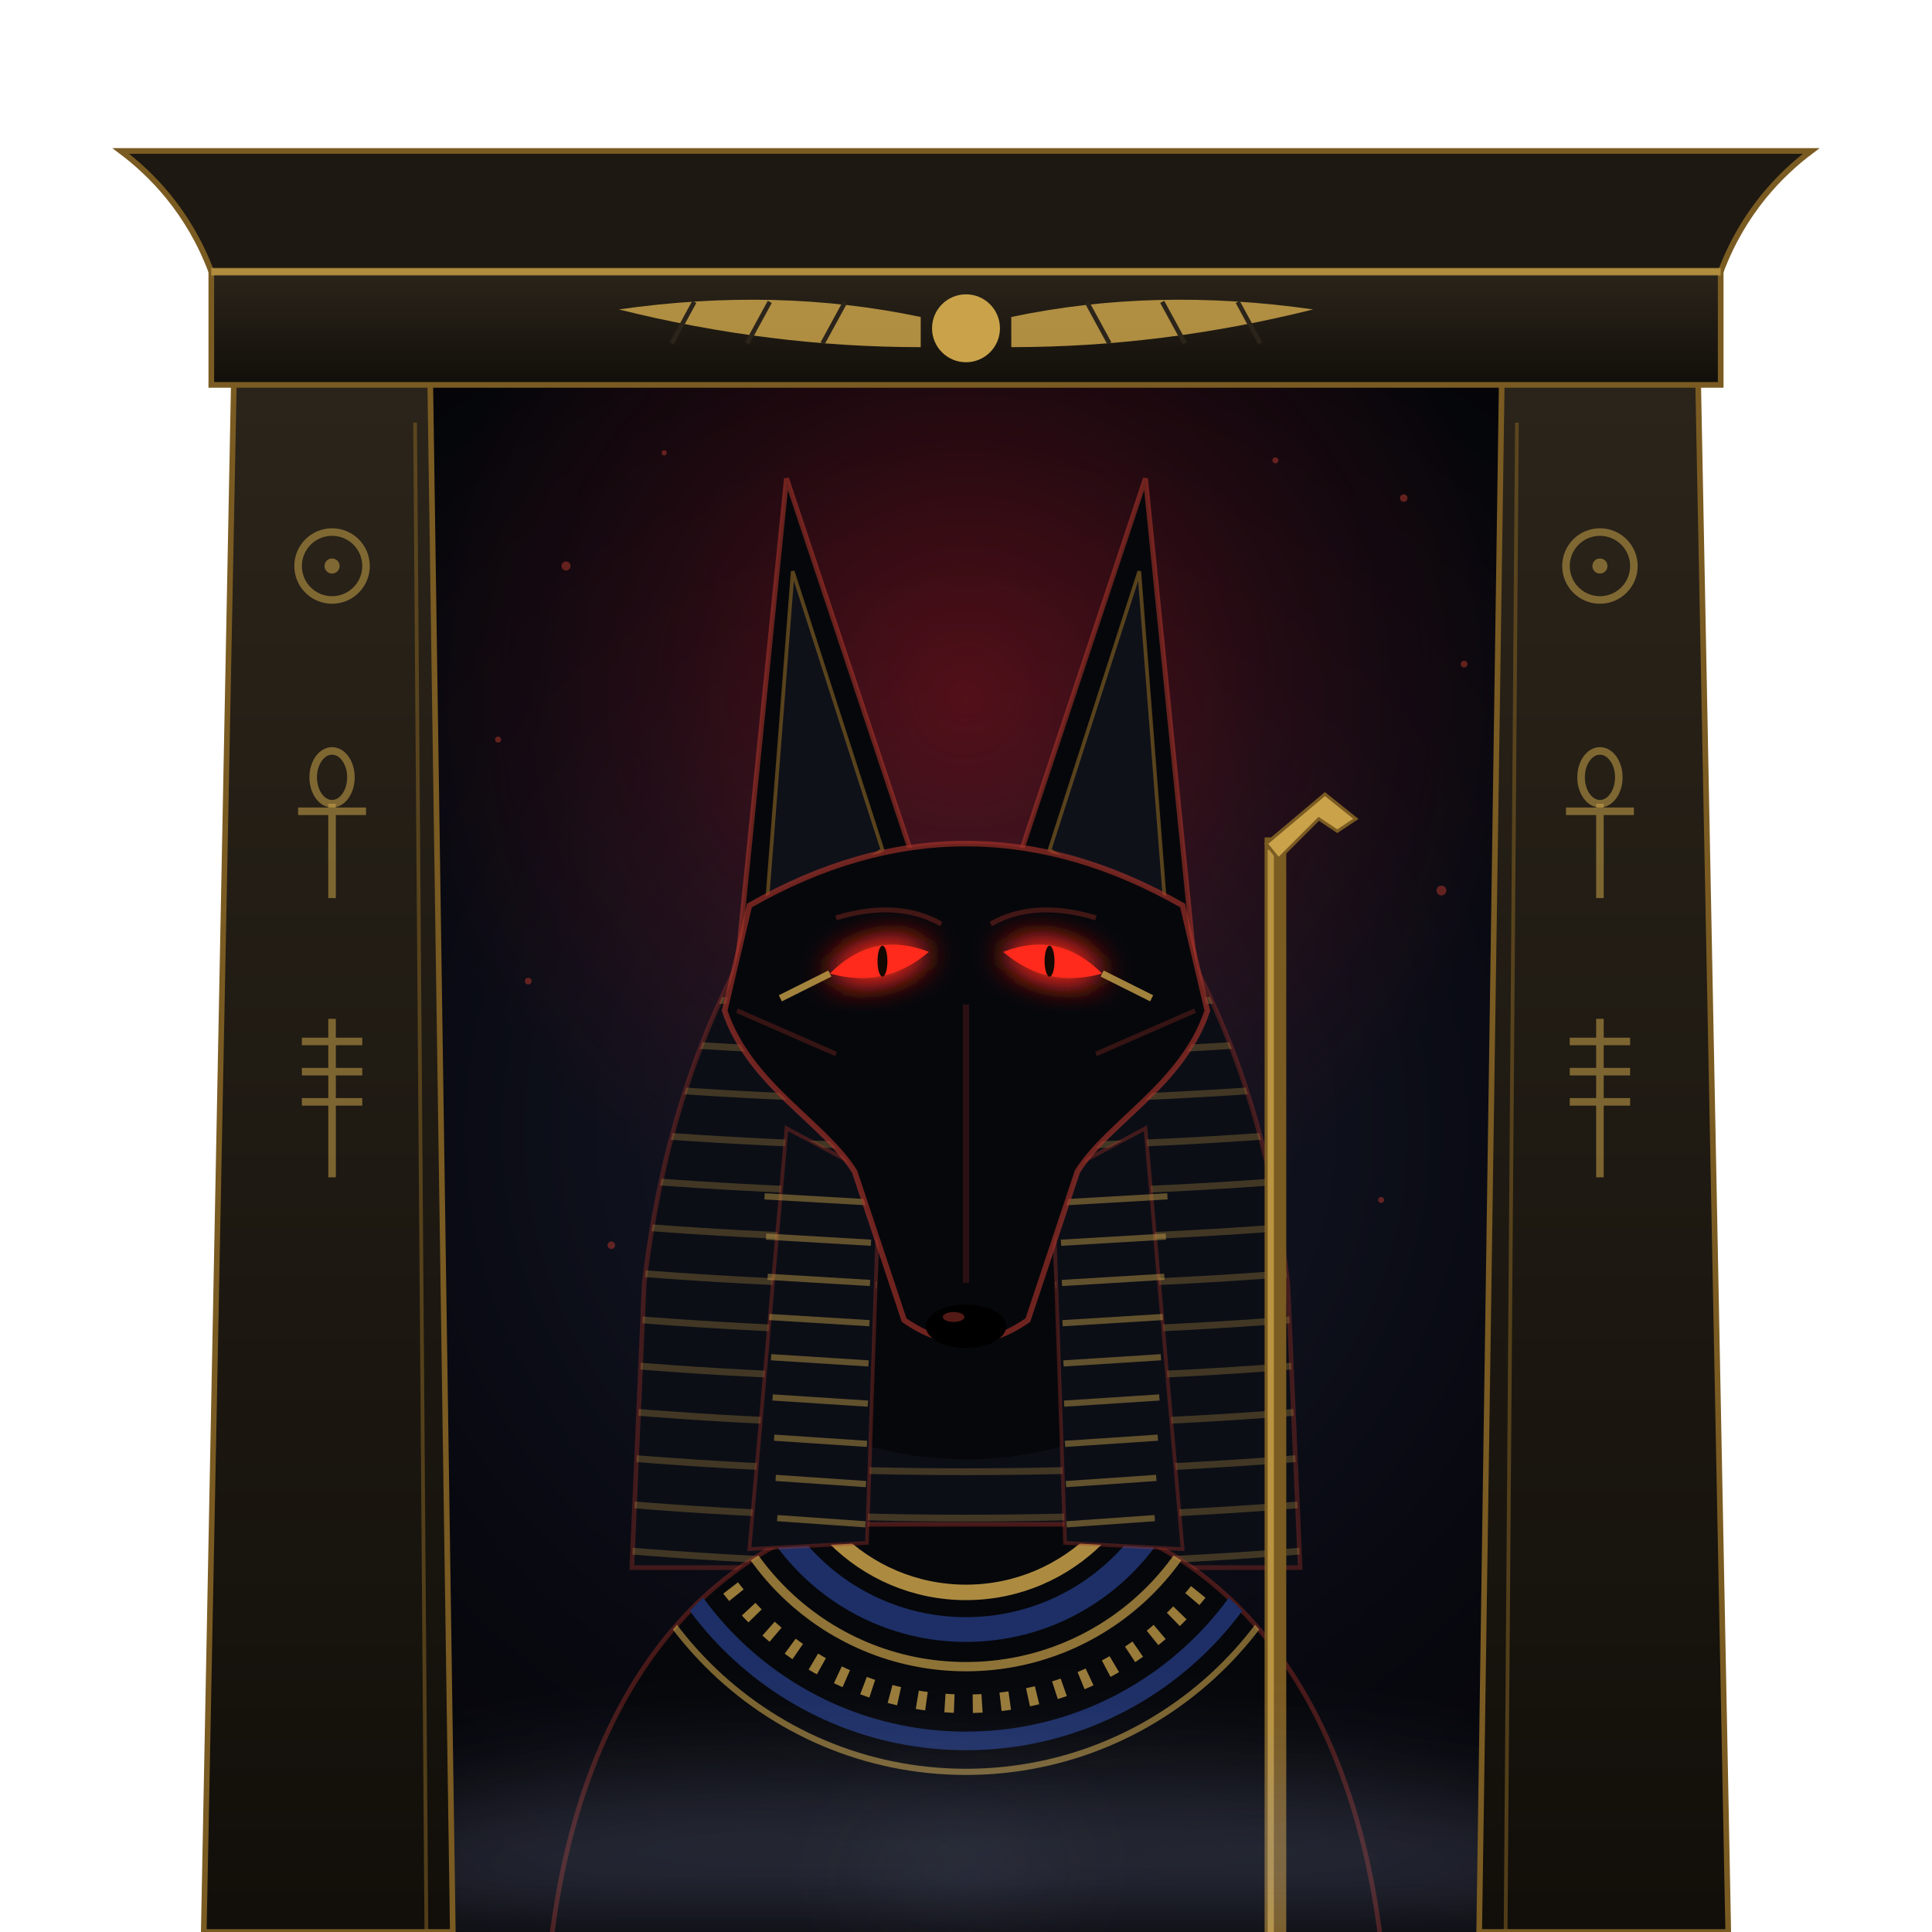
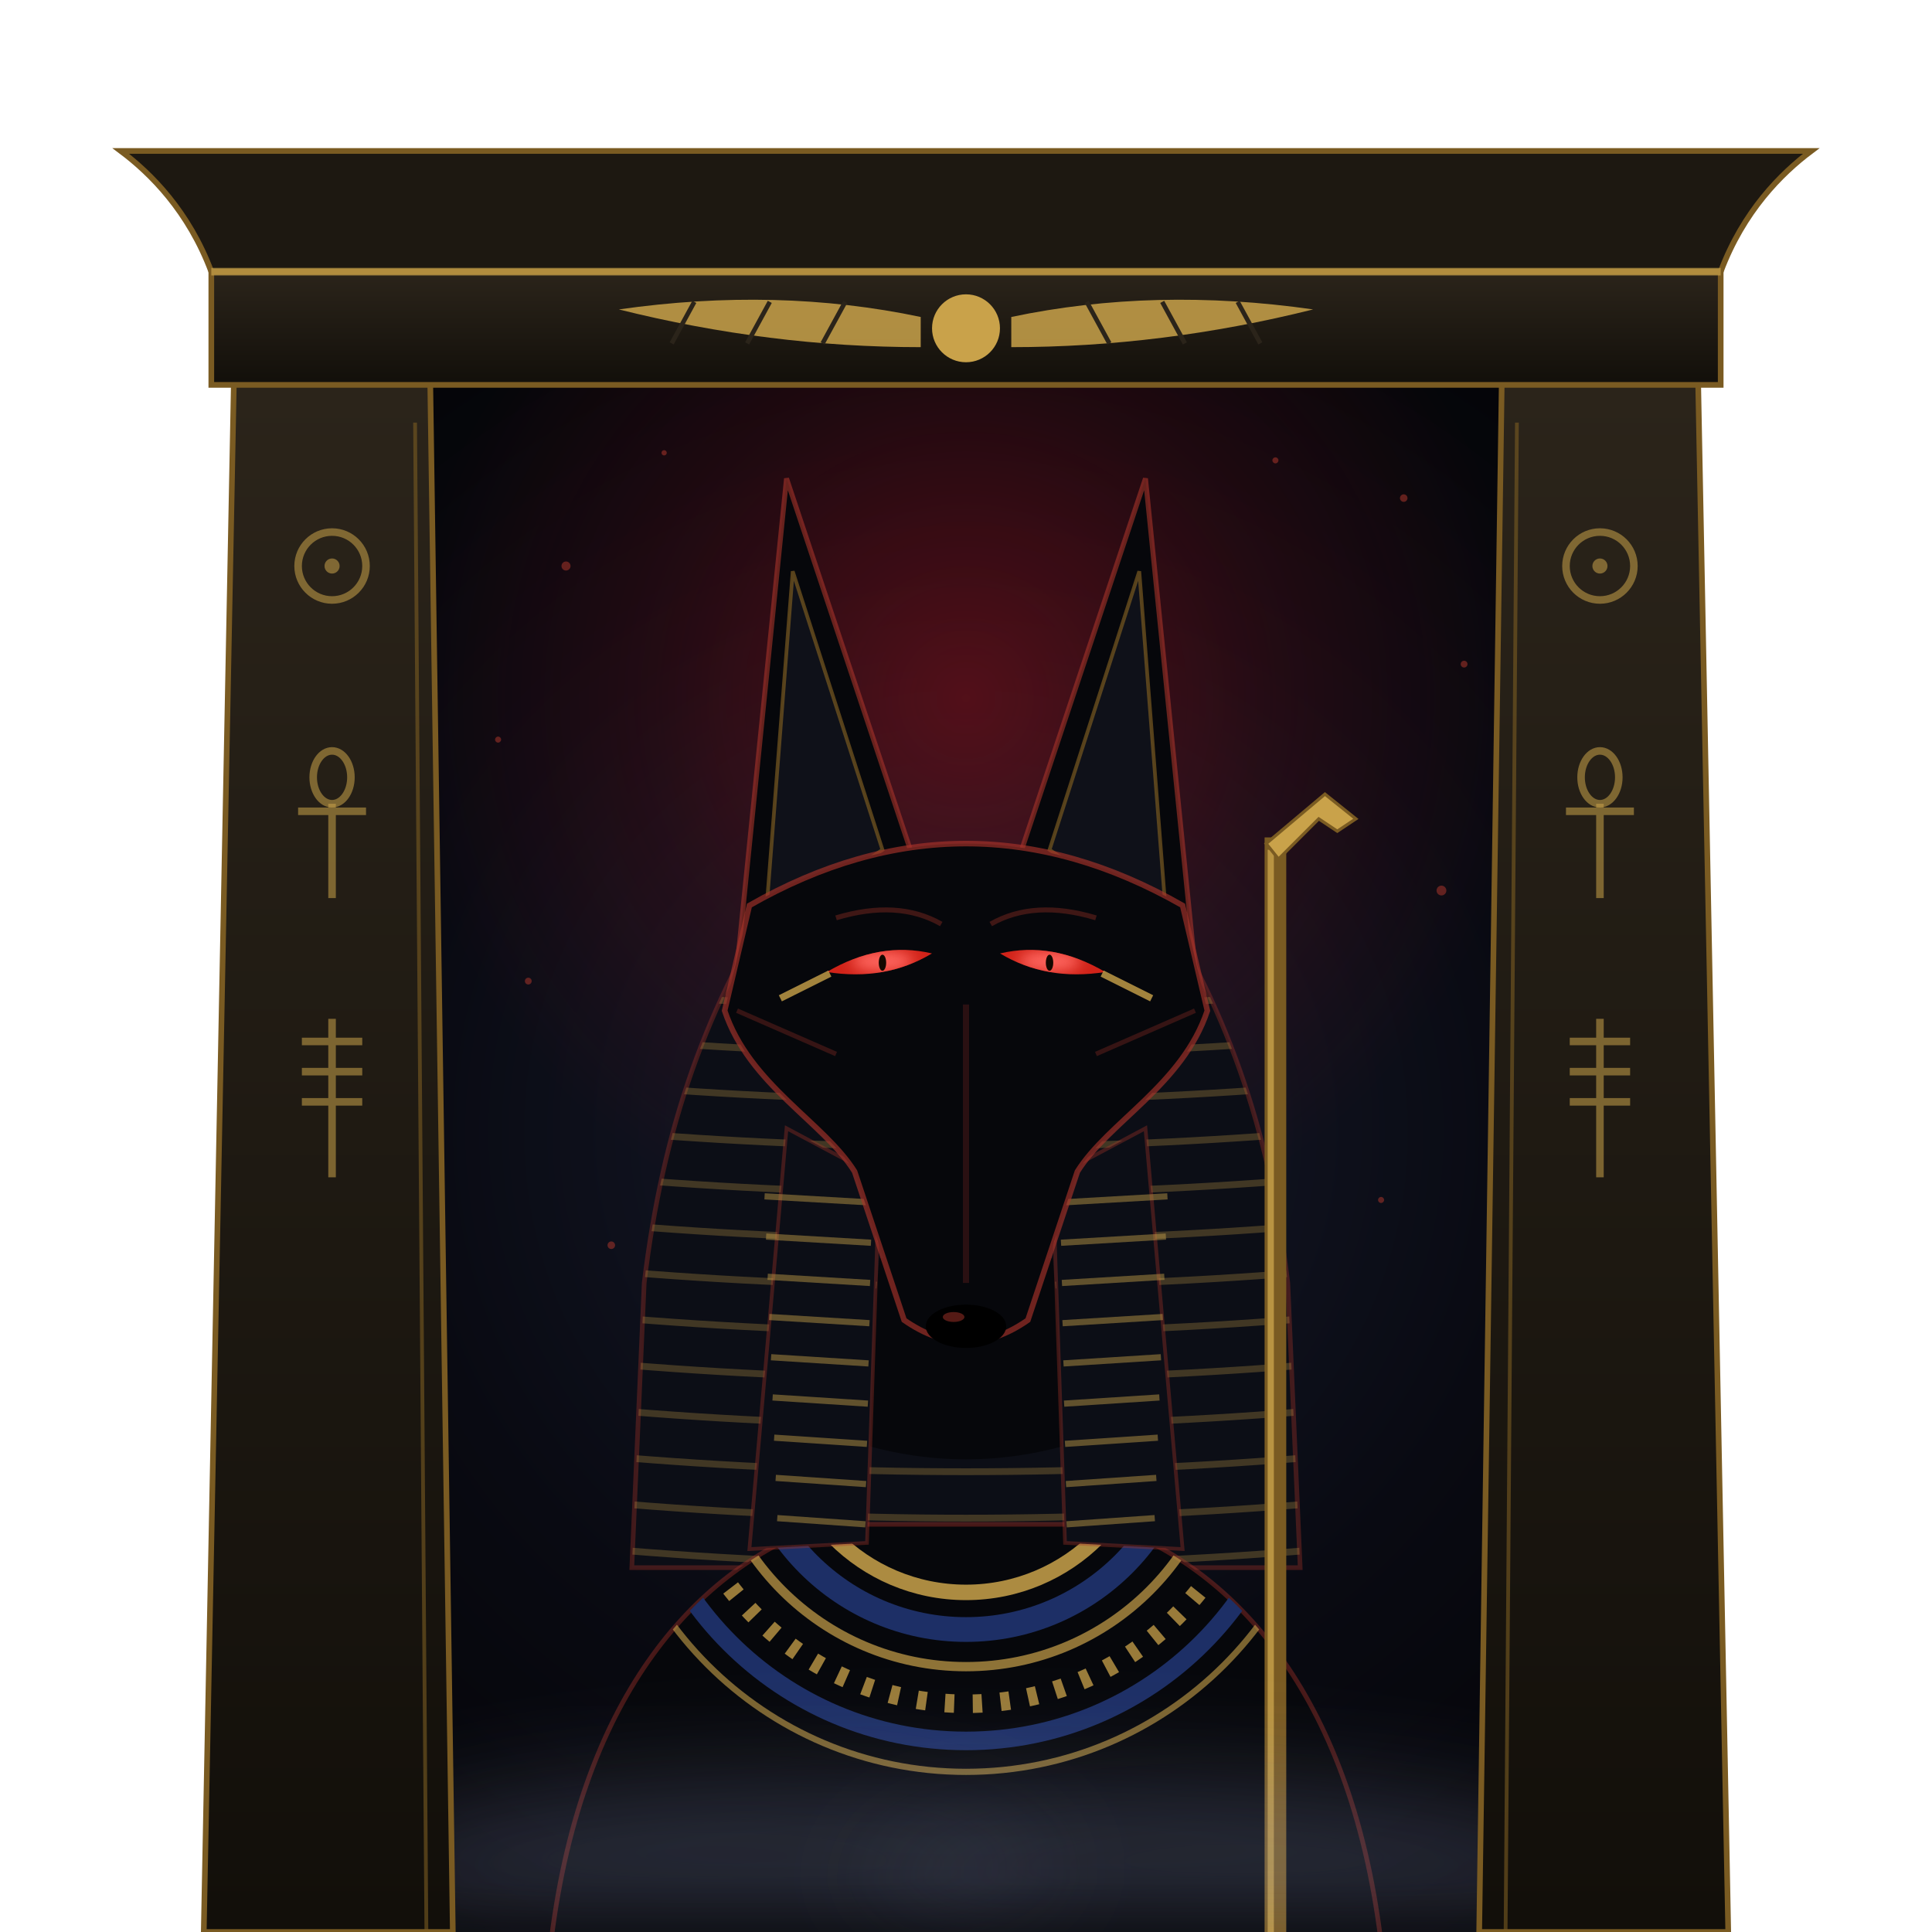
<svg xmlns="http://www.w3.org/2000/svg" viewBox="0 0 512 512" width="512" height="512">
  <defs>
    <radialGradient id="void" cx="256" cy="300" r="300" gradientUnits="userSpaceOnUse">
      <stop offset="0" stop-color="#161a2b" />
      <stop offset="0.5" stop-color="#090a12" />
      <stop offset="1" stop-color="#020203" />
    </radialGradient>
    <radialGradient id="aura" cx="256" cy="185" r="150" gradientUnits="userSpaceOnUse">
      <stop offset="0" stop-color="#b3121b" stop-opacity="0.42" />
      <stop offset="0.55" stop-color="#b3121b" stop-opacity="0.147" />
      <stop offset="1" stop-color="#b3121b" stop-opacity="0" />
    </radialGradient>
    <linearGradient id="stone" x1="0" y1="0" x2="0" y2="1">
      <stop offset="0" stop-color="#2b241a" />
      <stop offset="1" stop-color="#120f0a" />
    </linearGradient>
    <filter id="glow" x="-100%" y="-100%" width="300%" height="300%">
      <feGaussianBlur stdDeviation="5" result="b" />
      <feMerge>
+         <feMergeNode in="b" />
+         <feMergeNode in="b" />
+         <feMergeNode in="SourceGraphic" />
+       </feMerge>
+     </filter>
+     <filter id="inner" x="-50%" y="-200%" width="200%" height="500%">
+       <feGaussianBlur stdDeviation="2.2" />
+     </filter>
+     <clipPath id="eyeclip">
+       <path d="M 211 199.5 Q 228 189.5 245 193.5 Q 230 202.5 211 199.5 Z" />
+     </clipPath>
+     <filter id="glow2" x="-150%" y="-150%" width="400%" height="400%">
+       <feGaussianBlur stdDeviation="8" result="b" />
+       <feMerge>
+         <feMergeNode in="b" />
        <feMergeNode in="b" />
        <feMergeNode in="b" />
        <feMergeNode in="SourceGraphic" />
      </feMerge>
    </filter>
    <filter id="soft" x="-50%" y="-50%" width="200%" height="200%">
      <feGaussianBlur stdDeviation="14" />
    </filter>
    <clipPath id="door">
      <polygon points="114,100 398,100 392,512 120,512" />
    </clipPath>
    <clipPath id="body">
      <path d="M 122 512 C 132 432 170 392 210 378 L 302 378 C 342 392 380 432 390 512 Z" />
    </clipPath>
    <clipPath id="nemes">
      <path d="M 198 170 C 172 210 158 250 152 300 L 148 392 L 364 392 L 360 300 C 354 250 340 210 314 170 Z" />
    </clipPath>
  </defs>
  <polygon points="114,100 398,100 392,512 120,512" fill="url(#void)" />
  <g clip-path="url(#door)">
    <rect x="0" y="0" width="512" height="512" fill="url(#aura)" />
    <circle cx="150" cy="150" r="1.2" fill="#a8342a" opacity="0.55" />
    <circle cx="372" cy="132" r="1.0" fill="#a8342a" opacity="0.55" />
    <circle cx="140" cy="260" r="0.9" fill="#a8342a" opacity="0.55" />
    <circle cx="382" cy="236" r="1.3" fill="#a8342a" opacity="0.55" />
    <circle cx="162" cy="330" r="1.0" fill="#a8342a" opacity="0.55" />
    <circle cx="366" cy="318" r="0.8" fill="#a8342a" opacity="0.55" />
    <circle cx="132" cy="196" r="0.8" fill="#a8342a" opacity="0.55" />
    <circle cx="388" cy="176" r="0.9" fill="#a8342a" opacity="0.55" />
    <circle cx="176" cy="120" r="0.7" fill="#a8342a" opacity="0.55" />
    <circle cx="338" cy="122" r="0.8" fill="#a8342a" opacity="0.55" />
    <g transform="translate(0 58) translate(256 200) scale(0.82) translate(-256 -200)">
      <path d="M 198 170 C 172 210 158 250 152 300 L 148 392 L 364 392 L 360 300 C 354 250 340 210 314 170 Z" fill="#0c0e16" stroke="#a8342a" stroke-opacity="0.35" stroke-width="1.5" />
      <g clip-path="url(#nemes)" stroke="#c9a24a" stroke-opacity="0.28" stroke-width="2.2" fill="none">
        <path d="M 140 206 Q 256 216 372 206" />
        <path d="M 140 221 Q 256 231 372 221" />
        <path d="M 140 236 Q 256 246 372 236" />
        <path d="M 140 251 Q 256 261 372 251" />
        <path d="M 140 266 Q 256 276 372 266" />
        <path d="M 140 281 Q 256 291 372 281" />
        <path d="M 140 296 Q 256 306 372 296" />
        <path d="M 140 311 Q 256 321 372 311" />
        <path d="M 140 326 Q 256 336 372 326" />
        <path d="M 140 341 Q 256 351 372 341" />
        <path d="M 140 356 Q 256 366 372 356" />
        <path d="M 140 371 Q 256 381 372 371" />
        <path d="M 140 386 Q 256 396 372 386" />
      </g>
      <path d="M 122 512 C 132 432 170 392 210 378 L 302 378 C 342 392 380 432 390 512 Z" fill="#06070b" stroke="#a8342a" stroke-opacity="0.4" stroke-width="1.5" />
      <g clip-path="url(#body)" fill="none">
        <path d="M 196 340 A 60 60 0 0 0 316 340" stroke="#c9a24a" stroke-width="5" stroke-opacity="0.85" />
        <path d="M 184 340 A 72 72 0 0 0 328 340" stroke="#1d2f66" stroke-width="8" stroke-opacity="1" />
        <path d="M 172 340 A 84 84 0 0 0 340 340" stroke="#c9a24a" stroke-width="3" stroke-opacity="0.7" />
        <path d="M 160 340 A 96 96 0 0 0 352 340" stroke="#c9a24a" stroke-width="6" stroke-opacity="0.75" stroke-dasharray="3 6" />
        <path d="M 148 340 A 108 108 0 0 0 364 340" stroke="#1d2f66" stroke-width="6" stroke-opacity="1" />
        <path d="M 138 340 A 118 118 0 0 0 374 340" stroke="#c9a24a" stroke-width="2" stroke-opacity="0.6" />
      </g>
      <path d="M 228 292 L 284 292 L 290 352 Q 256 362 222 352 Z" fill="#06070b" />
      <polygon points="198,250 228,266 224,384 186,386" fill="#0c0e16" stroke="#a8342a" stroke-opacity="0.35" stroke-width="1.2" />
      <polygon points="314,250 284,266 288,384 326,386" fill="#0c0e16" stroke="#a8342a" stroke-opacity="0.35" stroke-width="1.2" />
      <g stroke="#c9a24a" stroke-opacity="0.45" stroke-width="2">
        <line x1="190.9" y1="272" x2="225.6" y2="274" />
        <line x1="321.1" y1="272" x2="286.4" y2="274" />
        <line x1="191.4" y1="285" x2="225.3" y2="287" />
        <line x1="320.6" y1="285" x2="286.7" y2="287" />
        <line x1="191.9" y1="298" x2="225.0" y2="300" />
        <line x1="320.1" y1="298" x2="287.0" y2="300" />
        <line x1="192.4" y1="311" x2="224.8" y2="313" />
        <line x1="319.6" y1="311" x2="287.2" y2="313" />
        <line x1="193.0" y1="324" x2="224.5" y2="326" />
        <line x1="319.0" y1="324" x2="287.5" y2="326" />
        <line x1="193.5" y1="337" x2="224.3" y2="339" />
        <line x1="318.5" y1="337" x2="287.7" y2="339" />
        <line x1="194.0" y1="350" x2="224.0" y2="352" />
        <line x1="318.0" y1="350" x2="288.0" y2="352" />
        <line x1="194.5" y1="363" x2="223.7" y2="365" />
        <line x1="317.5" y1="363" x2="288.3" y2="365" />
        <line x1="195.0" y1="376" x2="223.5" y2="378" />
        <line x1="317.0" y1="376" x2="288.5" y2="378" />
      </g>
      <polygon points="238,160 198,40 182,198" fill="#06070b" stroke="#a8342a" stroke-opacity="0.6" stroke-width="1.6" stroke-linejoin="miter" />
      <polygon points="229,160 200,70 191,186" fill="#0f1119" stroke="#7a5b22" stroke-opacity="0.7" stroke-width="1.2" />
      <polygon points="274,160 314,40 330,198" fill="#06070b" stroke="#a8342a" stroke-opacity="0.6" stroke-width="1.6" stroke-linejoin="miter" />
      <polygon points="283,160 312,70 321,186" fill="#0f1119" stroke="#7a5b22" stroke-opacity="0.7" stroke-width="1.2" />
      <path d="M 186 178 Q 256 138 326 178 L 334 212 C 326 236 302 248 292 264 L 276 312 Q 256 326 236 312 L 220 264 C 210 248 186 236 178 212 Z" fill="#06070b" stroke="#a8342a" stroke-opacity="0.65" stroke-width="1.8" />
      <path d="M 256 210 L 256 300" stroke="#a8342a" stroke-opacity="0.22" stroke-width="2" />
      <path d="M 214 182 Q 234 176 248 184 M 298 182 Q 278 176 264 184" fill="none" stroke="#a8342a" stroke-opacity="0.35" stroke-width="1.6" />
      <ellipse cx="256" cy="314" rx="13" ry="7" fill="#000" />
      <ellipse cx="252" cy="311" rx="3.5" ry="1.6" fill="#a8342a" opacity="0.5" />
      <path d="M 182 212 L 214 226 M 330 212 L 298 226" stroke="#a8342a" stroke-opacity="0.3" stroke-width="1.5" />
-       <g filter="url(#glow)" fill="#ff2b1f">
-         <path d="M 212 200 Q 226 186 244 193 Q 230 205 212 200 Z" />
-         <path d="M 300 200 Q 286 186 268 193 Q 282 205 300 200 Z" />
+       <path d="M 211 199.5 Q 228 189.5 245 193.5 Q 230 202.5 211 199.5 Z" fill="#d12319" />
+       <ellipse cx="229" cy="196" rx="10" ry="3.4" fill="#ff665e" filter="url(#inner)" clip-path="url(#eyeclip)" />
+       <path d="M 212 200 L 196 208" stroke="#c9a24a" stroke-width="2.2" stroke-opacity="0.8" />
+       <ellipse cx="229" cy="196.5" rx="1.2" ry="2.6" fill="#140800" />
+       <path d="M 208 191 Q 228 181 248 189" stroke="#06070b" stroke-width="5" fill="none" />
+       <g transform="matrix(-1 0 0 1 512 0)">
+         <path d="M 211 199.5 Q 228 189.5 245 193.5 Q 230 202.5 211 199.5 Z" fill="#d12319" />
+         <ellipse cx="229" cy="196" rx="10" ry="3.4" fill="#ff665e" filter="url(#inner)" clip-path="url(#eyeclip)" />
+         <path d="M 212 200 L 196 208" stroke="#c9a24a" stroke-width="2.2" stroke-opacity="0.8" />
+         <ellipse cx="229" cy="196.5" rx="1.2" ry="2.6" fill="#140800" />
+         <path d="M 208 191 Q 228 181 248 189" stroke="#06070b" stroke-width="5" fill="none" />
      </g>
-       <path d="M 212 200 L 196 208 M 300 200 L 316 208" stroke="#c9a24a" stroke-width="2.2" stroke-opacity="0.8" />
-       <ellipse cx="229" cy="196" rx="1.6" ry="5" fill="#140800" />
-       <ellipse cx="283" cy="196" rx="1.6" ry="5" fill="#140800" />
      <path d="M 356 512 L 356 156" stroke="#7a5b22" stroke-width="7" />
      <path d="M 354.5 512 L 354.5 160" stroke="#c9a24a" stroke-width="2" stroke-opacity="0.8" />
      <path d="M 353 158 L 372 142 L 382 150 L 376 154 L 370 150 L 357 163 Z" fill="#c9a24a" stroke="#7a5b22" stroke-width="1" />
    </g>
    <ellipse cx="256" cy="508" rx="190" ry="40" fill="#8a93b8" opacity="0.16" filter="url(#soft)" />
    <ellipse cx="190" cy="496" rx="90" ry="22" fill="#8a93b8" opacity="0.12" filter="url(#soft)" />
    <ellipse cx="330" cy="500" rx="100" ry="24" fill="#8a93b8" opacity="0.12" filter="url(#soft)" />
  </g>
  <polygon points="62,100 114,100 120,512 54,512" fill="url(#stone)" stroke="#7a5b22" stroke-width="1.5" />
  <polygon points="450,100 398,100 392,512 458,512" fill="url(#stone)" stroke="#7a5b22" stroke-width="1.5" />
  <circle cx="88" cy="150" r="9" stroke="#c9a24a" stroke-opacity="0.55" stroke-width="2" fill="none" />
  <circle cx="88" cy="150" r="2" fill="#c9a24a" opacity="0.55" />
  <g stroke="#c9a24a" stroke-opacity="0.55" stroke-width="2" fill="none">
    <ellipse cx="88" cy="206" rx="5" ry="7" />
    <path d="M 79 215 L 97 215 M 88 213 L 88 238" />
  </g>
  <g stroke="#c9a24a" stroke-opacity="0.55" stroke-width="2" fill="none">
    <path d="M 88 270 L 88 312 M 80 276 L 96 276 M 80 284 L 96 284 M 80 292 L 96 292" />
  </g>
  <line x1="110" y1="112" x2="113.0" y2="512" stroke="#7a5b22" stroke-width="1" opacity="0.6" />
  <circle cx="424" cy="150" r="9" stroke="#c9a24a" stroke-opacity="0.55" stroke-width="2" fill="none" />
  <circle cx="424" cy="150" r="2" fill="#c9a24a" opacity="0.55" />
  <g stroke="#c9a24a" stroke-opacity="0.55" stroke-width="2" fill="none">
    <ellipse cx="424" cy="206" rx="5" ry="7" />
    <path d="M 415 215 L 433 215 M 424 213 L 424 238" />
  </g>
  <g stroke="#c9a24a" stroke-opacity="0.55" stroke-width="2" fill="none">
    <path d="M 424 270 L 424 312 M 416 276 L 432 276 M 416 284 L 432 284 M 416 292 L 432 292" />
  </g>
  <line x1="402" y1="112" x2="399.0" y2="512" stroke="#7a5b22" stroke-width="1" opacity="0.6" />
  <polygon points="56,72 456,72 456,102 56,102" fill="url(#stone)" stroke="#7a5b22" stroke-width="1.5" />
  <path d="M 56 72 C 50 56 40 46 32 40 L 480 40 C 472 46 462 56 456 72 Z" fill="#1d1811" stroke="#7a5b22" stroke-width="1.5" />
  <line x1="56" y1="72" x2="456" y2="72" stroke="#c9a24a" stroke-width="2" opacity="0.7" />
  <circle cx="256" cy="87" r="9" fill="#c9a24a" />
  <path d="M 244 84 Q 206 76 164 82 Q 204 92 244 92 Z" fill="#c9a24a" opacity="0.85" />
  <line x1="224" y1="80" x2="218" y2="91" stroke="#2b241a" stroke-width="1.2" />
  <line x1="204" y1="80" x2="198" y2="91" stroke="#2b241a" stroke-width="1.2" />
  <line x1="184" y1="80" x2="178" y2="91" stroke="#2b241a" stroke-width="1.2" />
  <path d="M 268 84 Q 306 76 348 82 Q 308 92 268 92 Z" fill="#c9a24a" opacity="0.85" />
  <line x1="288" y1="80" x2="294" y2="91" stroke="#2b241a" stroke-width="1.2" />
  <line x1="308" y1="80" x2="314" y2="91" stroke="#2b241a" stroke-width="1.2" />
  <line x1="328" y1="80" x2="334" y2="91" stroke="#2b241a" stroke-width="1.2" />
</svg>
